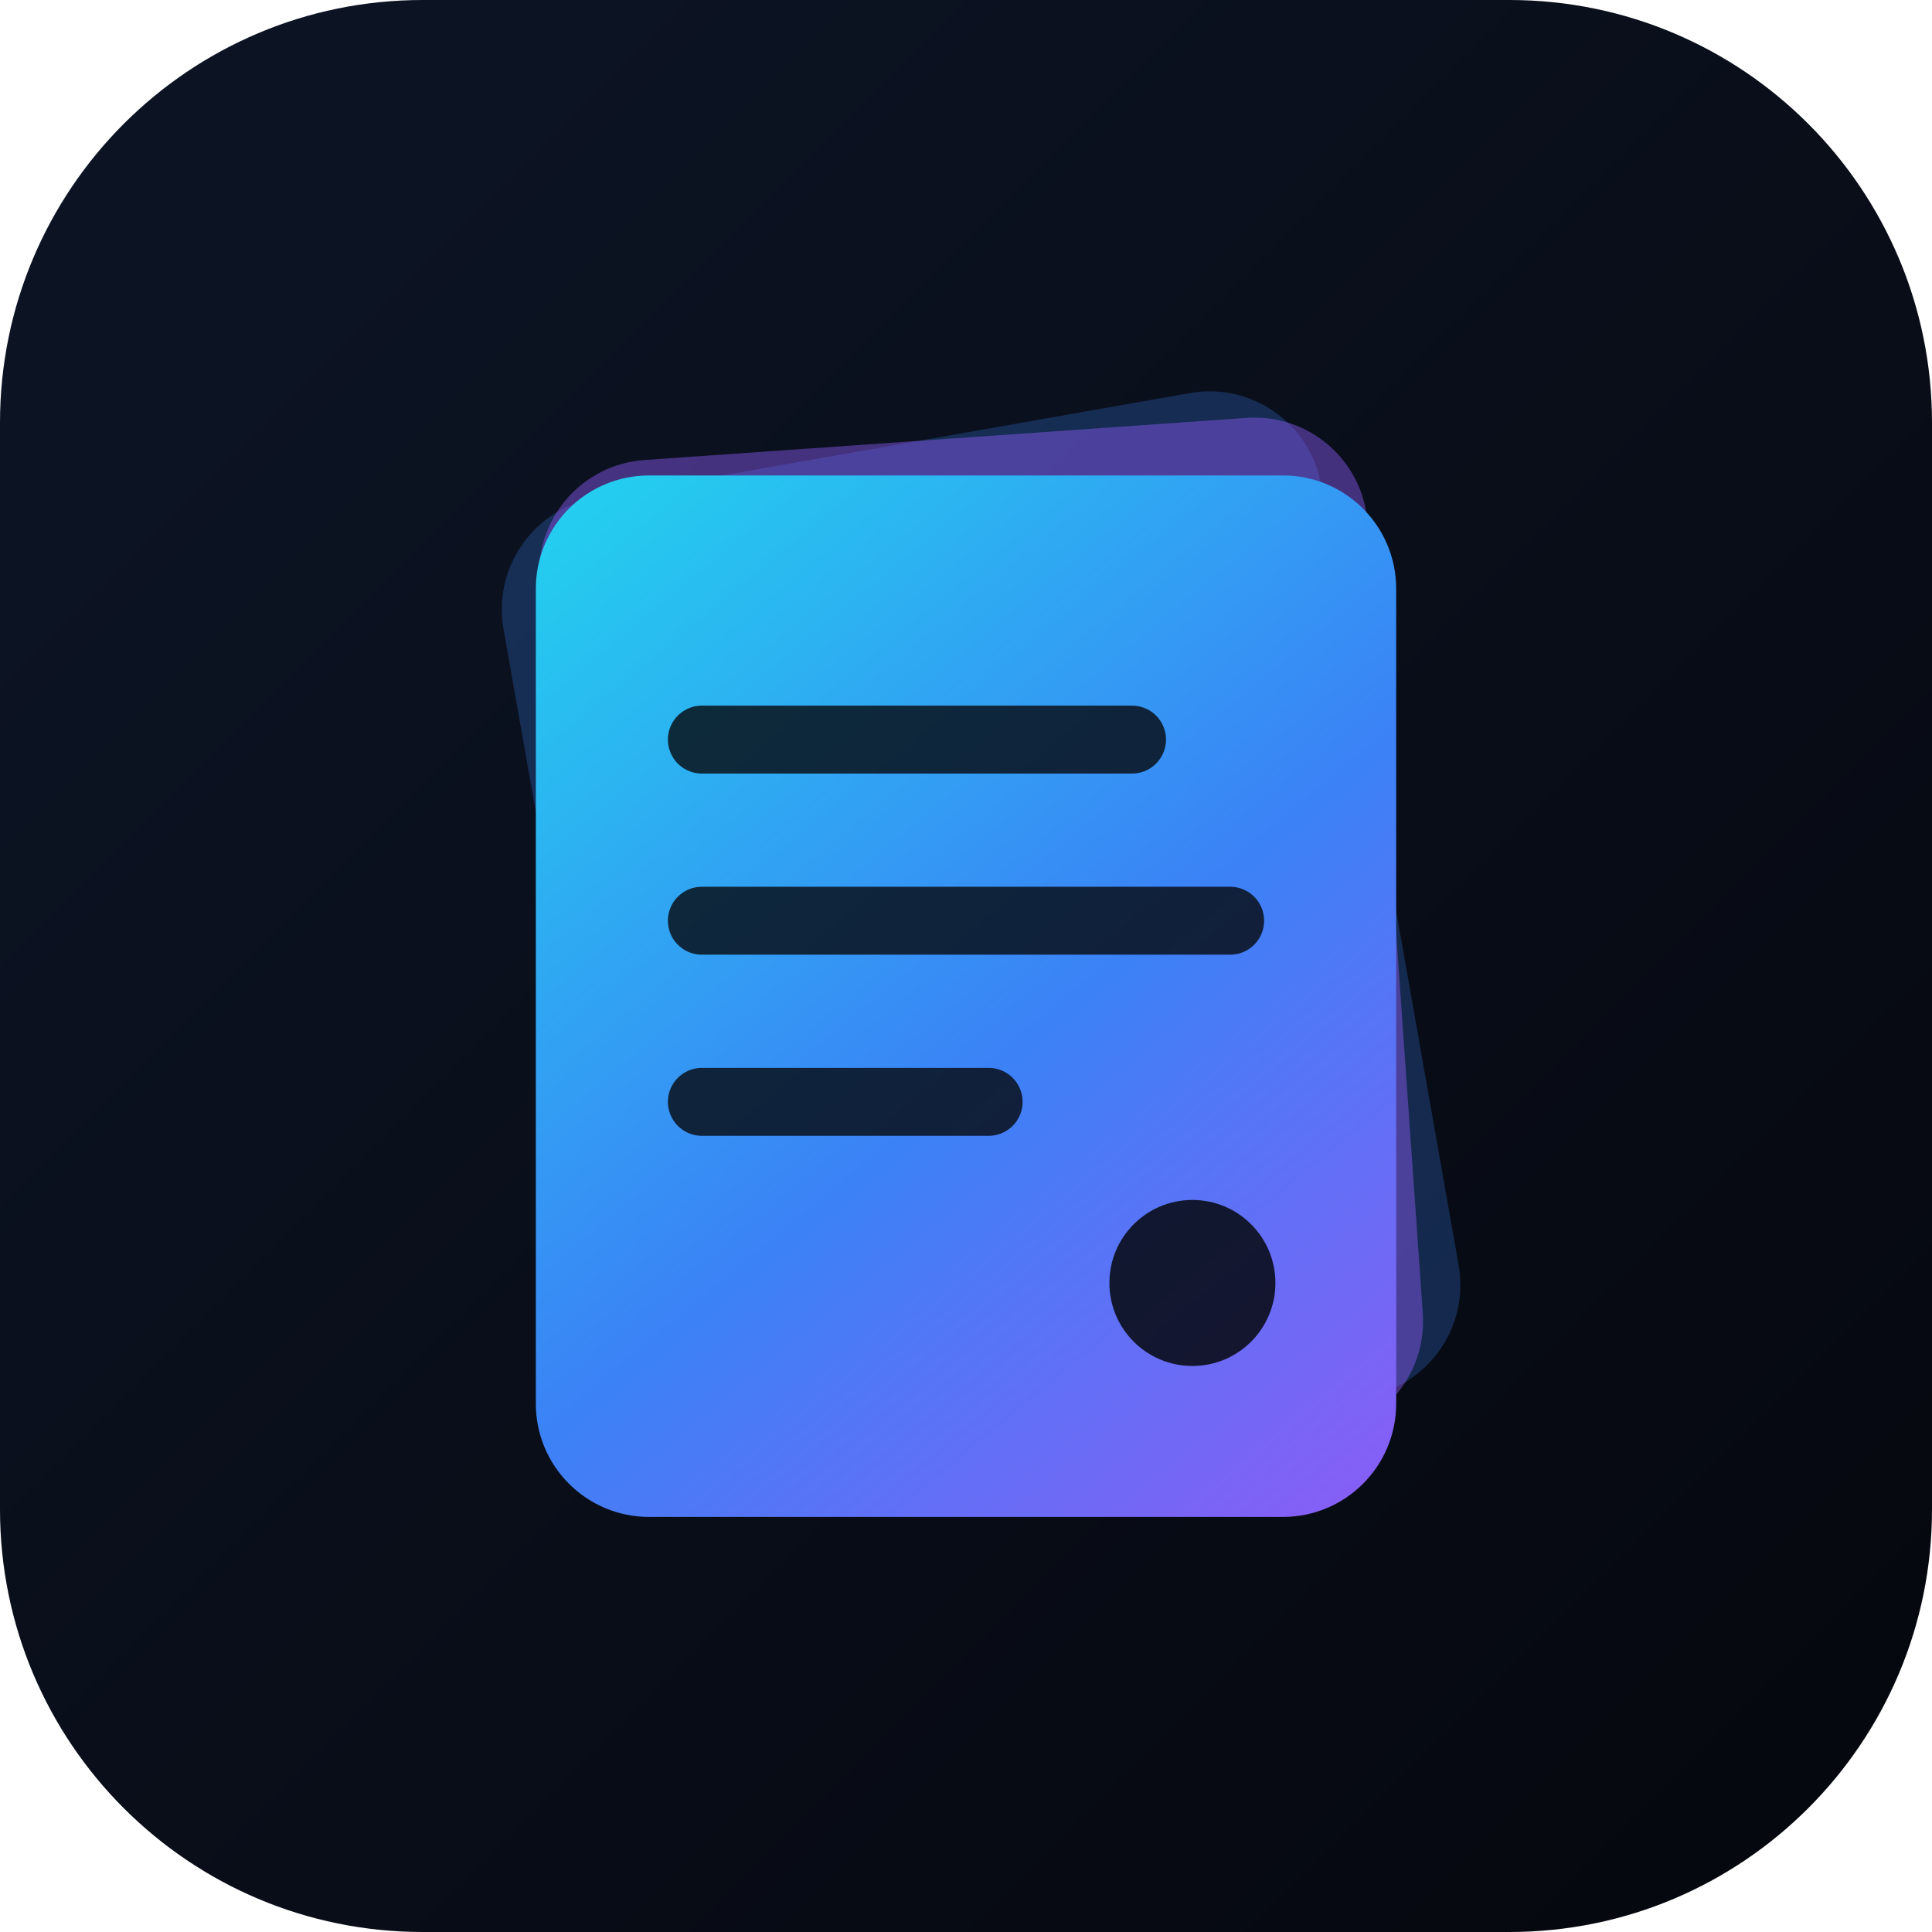
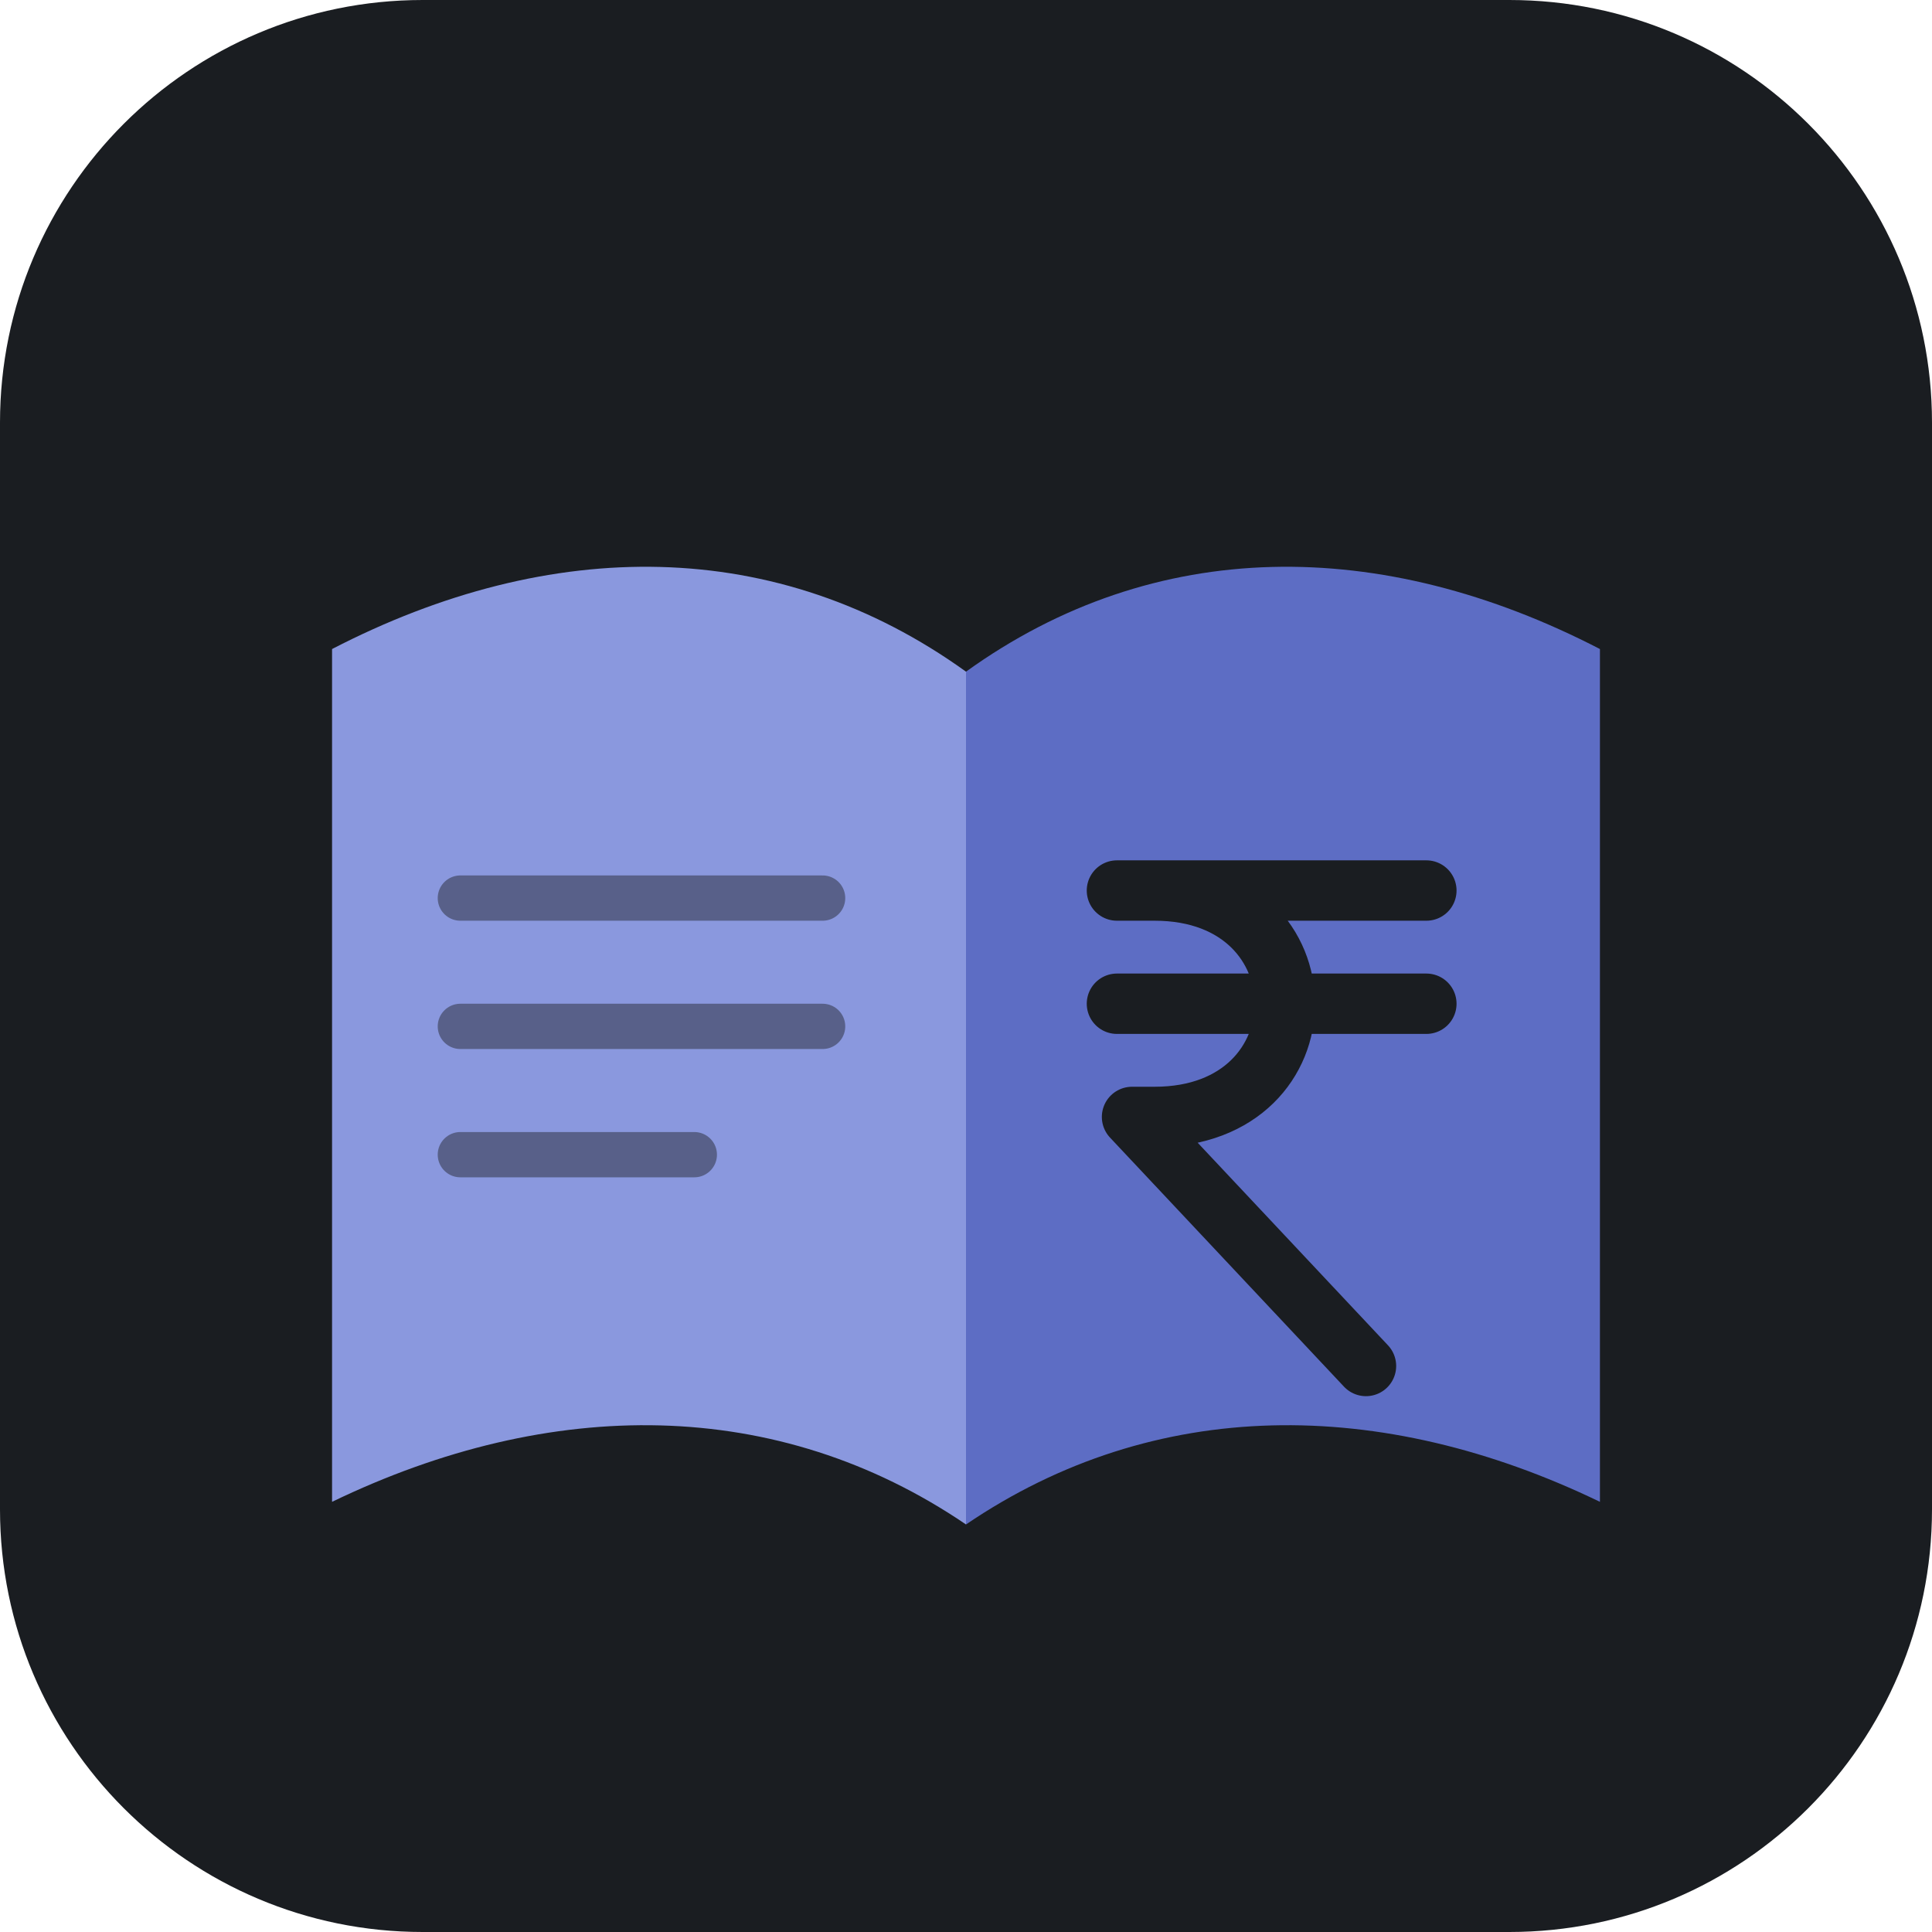
<svg xmlns="http://www.w3.org/2000/svg" viewBox="0 0 512 512">
-   <defs>
-     <linearGradient id="ebg" x1="0" y1="0" x2="512" y2="512" gradientUnits="userSpaceOnUse">
-       <stop offset="0" stop-color="#0d1526" />
-       <stop offset="1" stop-color="#05070d" />
-     </linearGradient>
-     <linearGradient id="eg" x1="142" y1="126" x2="370" y2="402" gradientUnits="userSpaceOnUse">
-       <stop offset="0" stop-color="#22d3ee" />
-       <stop offset=".55" stop-color="#3b82f6" />
-       <stop offset="1" stop-color="#8b5cf6" />
-     </linearGradient>
-   </defs>
-   <rect width="512" height="512" rx="112" fill="url(#ebg)" />
-   <rect x="150" y="116" width="220" height="270" rx="30" fill="#3b82f6" opacity=".25" transform="rotate(-10 260 251)" />
-   <rect x="150" y="116" width="220" height="270" rx="30" fill="#8b5cf6" opacity=".45" transform="rotate(-4 260 251)" />
-   <rect x="142" y="126" width="228" height="276" rx="30" fill="url(#eg)" />
-   <path d="M186 196H300M186 244H326M186 292H262" stroke="#05070d" stroke-width="18" stroke-linecap="round" opacity=".8" />
-   <circle cx="316" cy="340" r="22" fill="#05070d" opacity=".85" />
+   <rect width="512" height="512" rx="112" fill="#1a1d21" />
+   <path d="M88 172c58-30 118-30 168 6v226c-50-34-110-34-168-6z" fill="#8a98de" />
+   <path d="M424 172c-58-30-118-30-168 6v226c50-34 110-34 168-6z" fill="#5d6dc4" />
+   <path d="M122 238h96M122 272h96M122 306h62" fill="none" stroke="#1a1d21" stroke-width="12" stroke-linecap="round" opacity=".45" />
+   <path d="M296 236h82M296 266h82M306 236c46 0 46 60 0 60h-6l62 66" fill="none" stroke="#1a1d21" stroke-width="16" stroke-linecap="round" stroke-linejoin="round" />
</svg>
